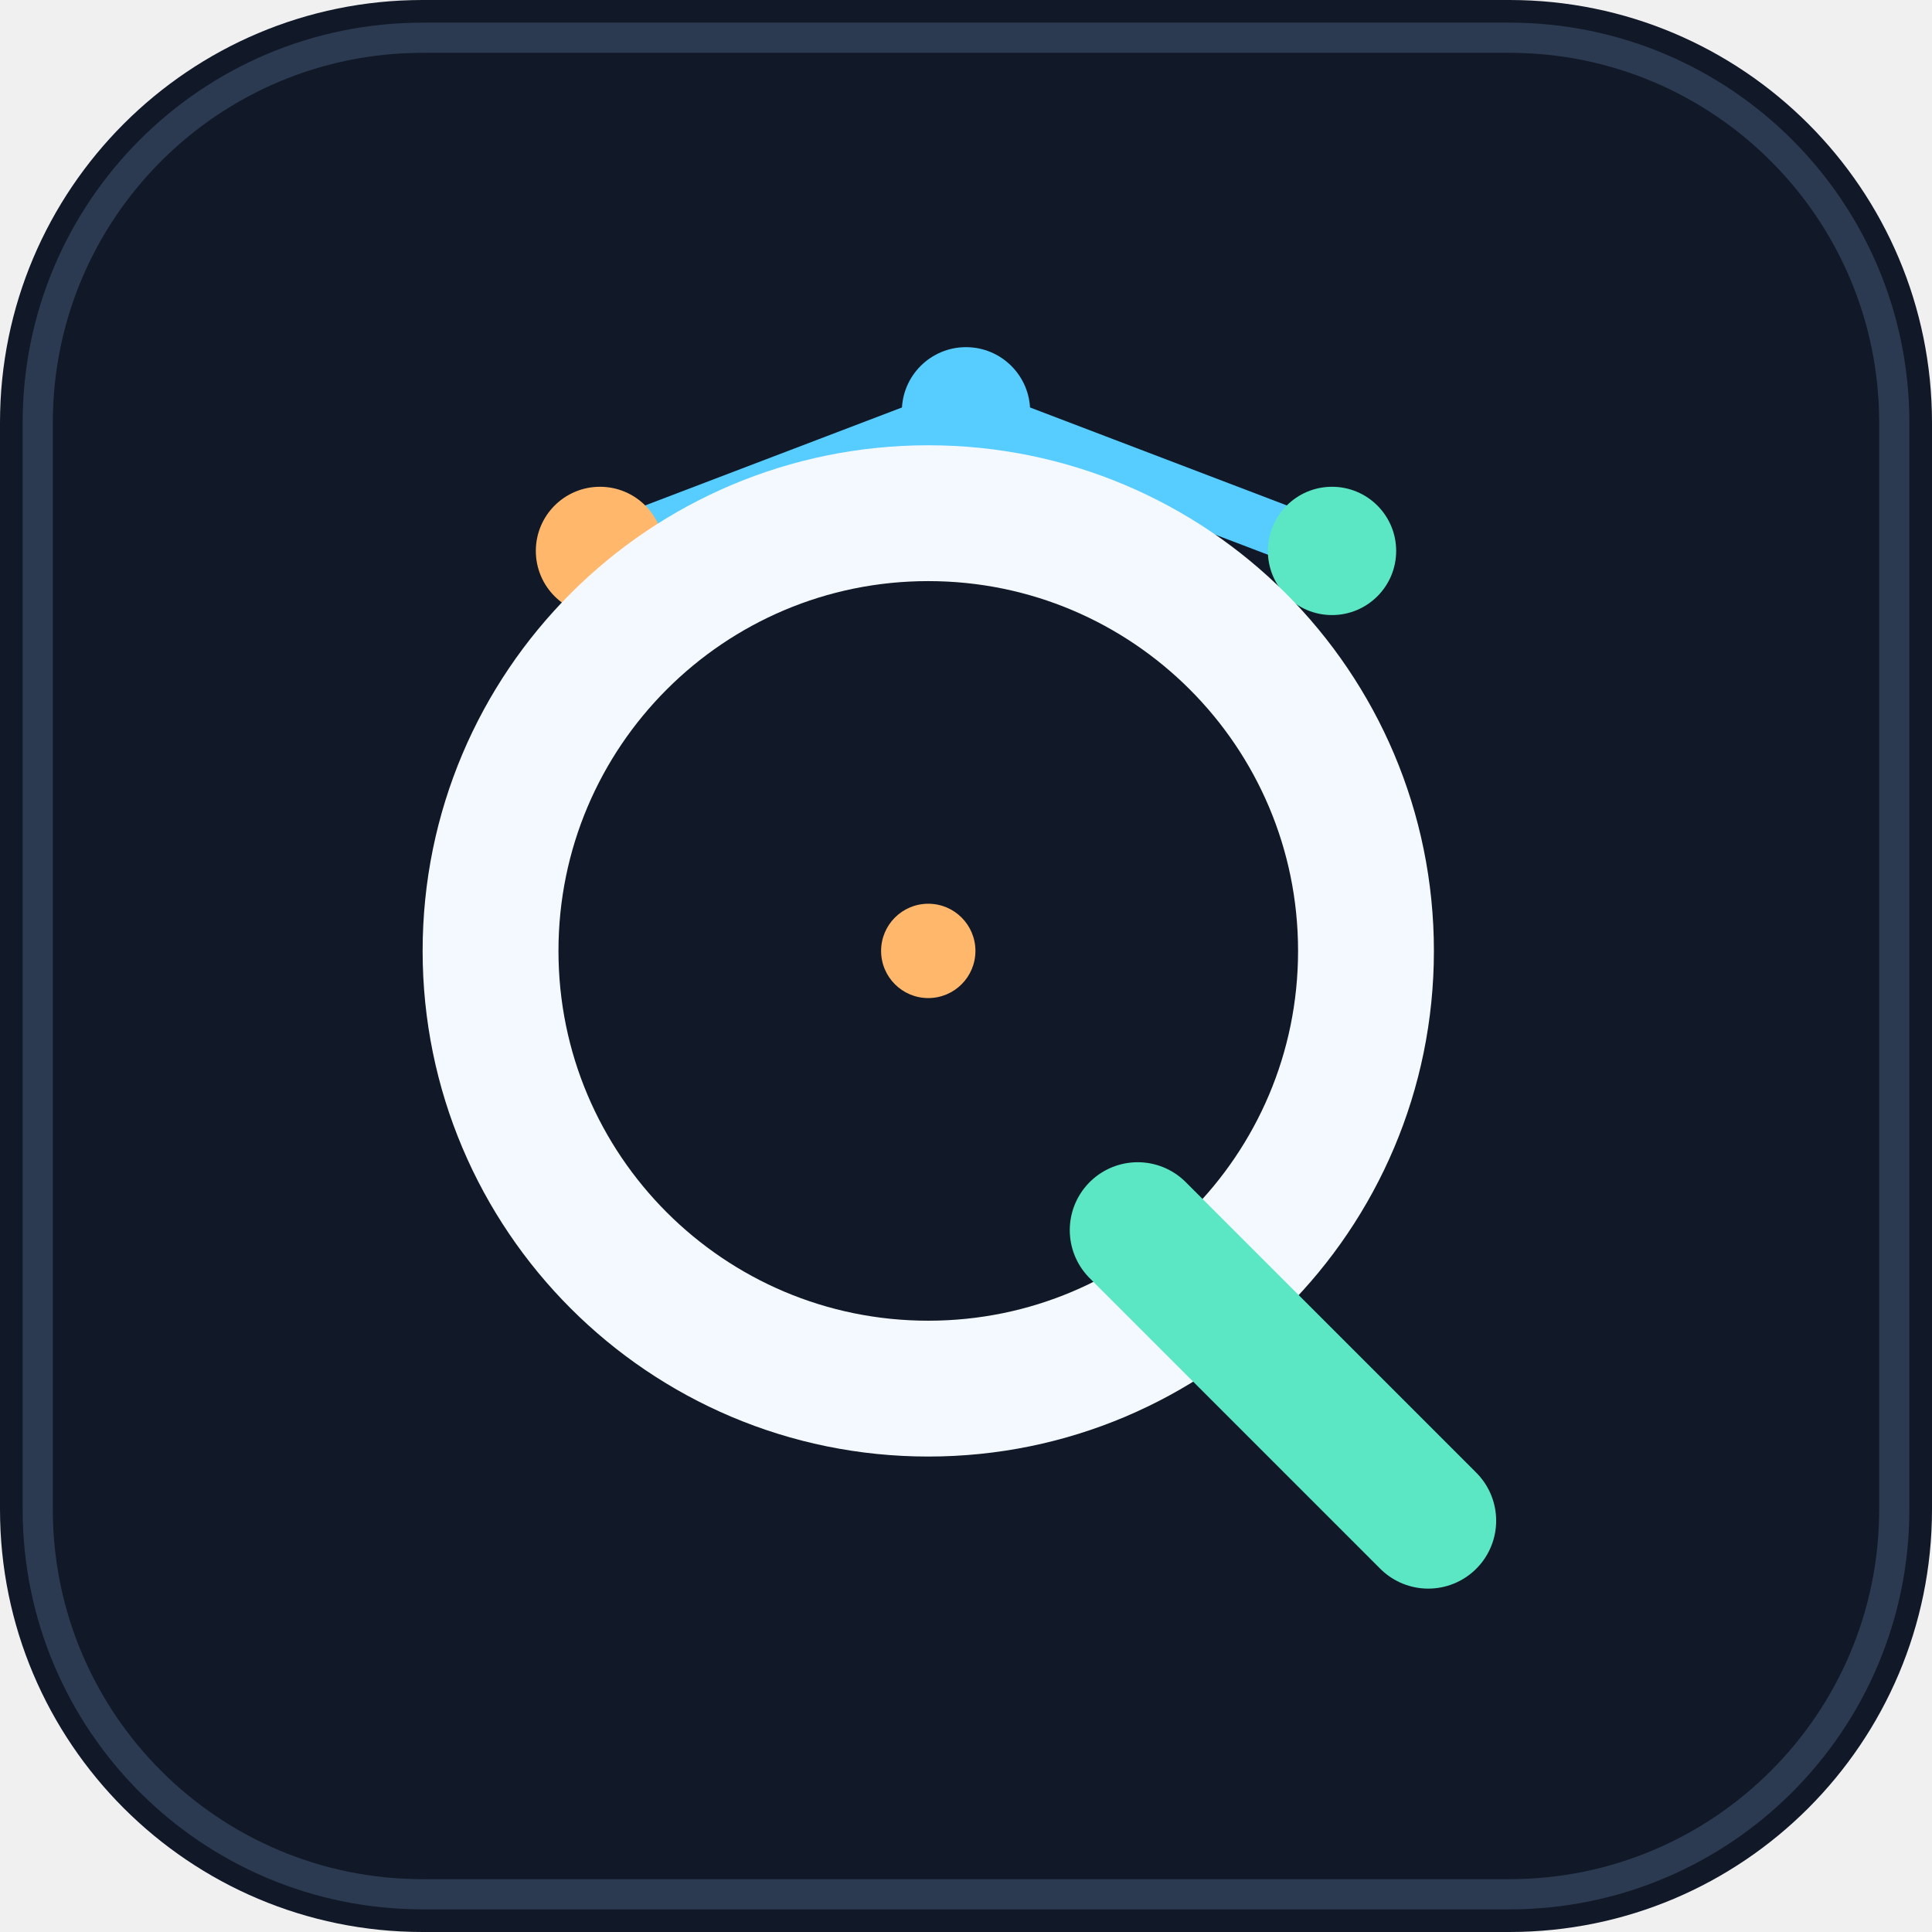
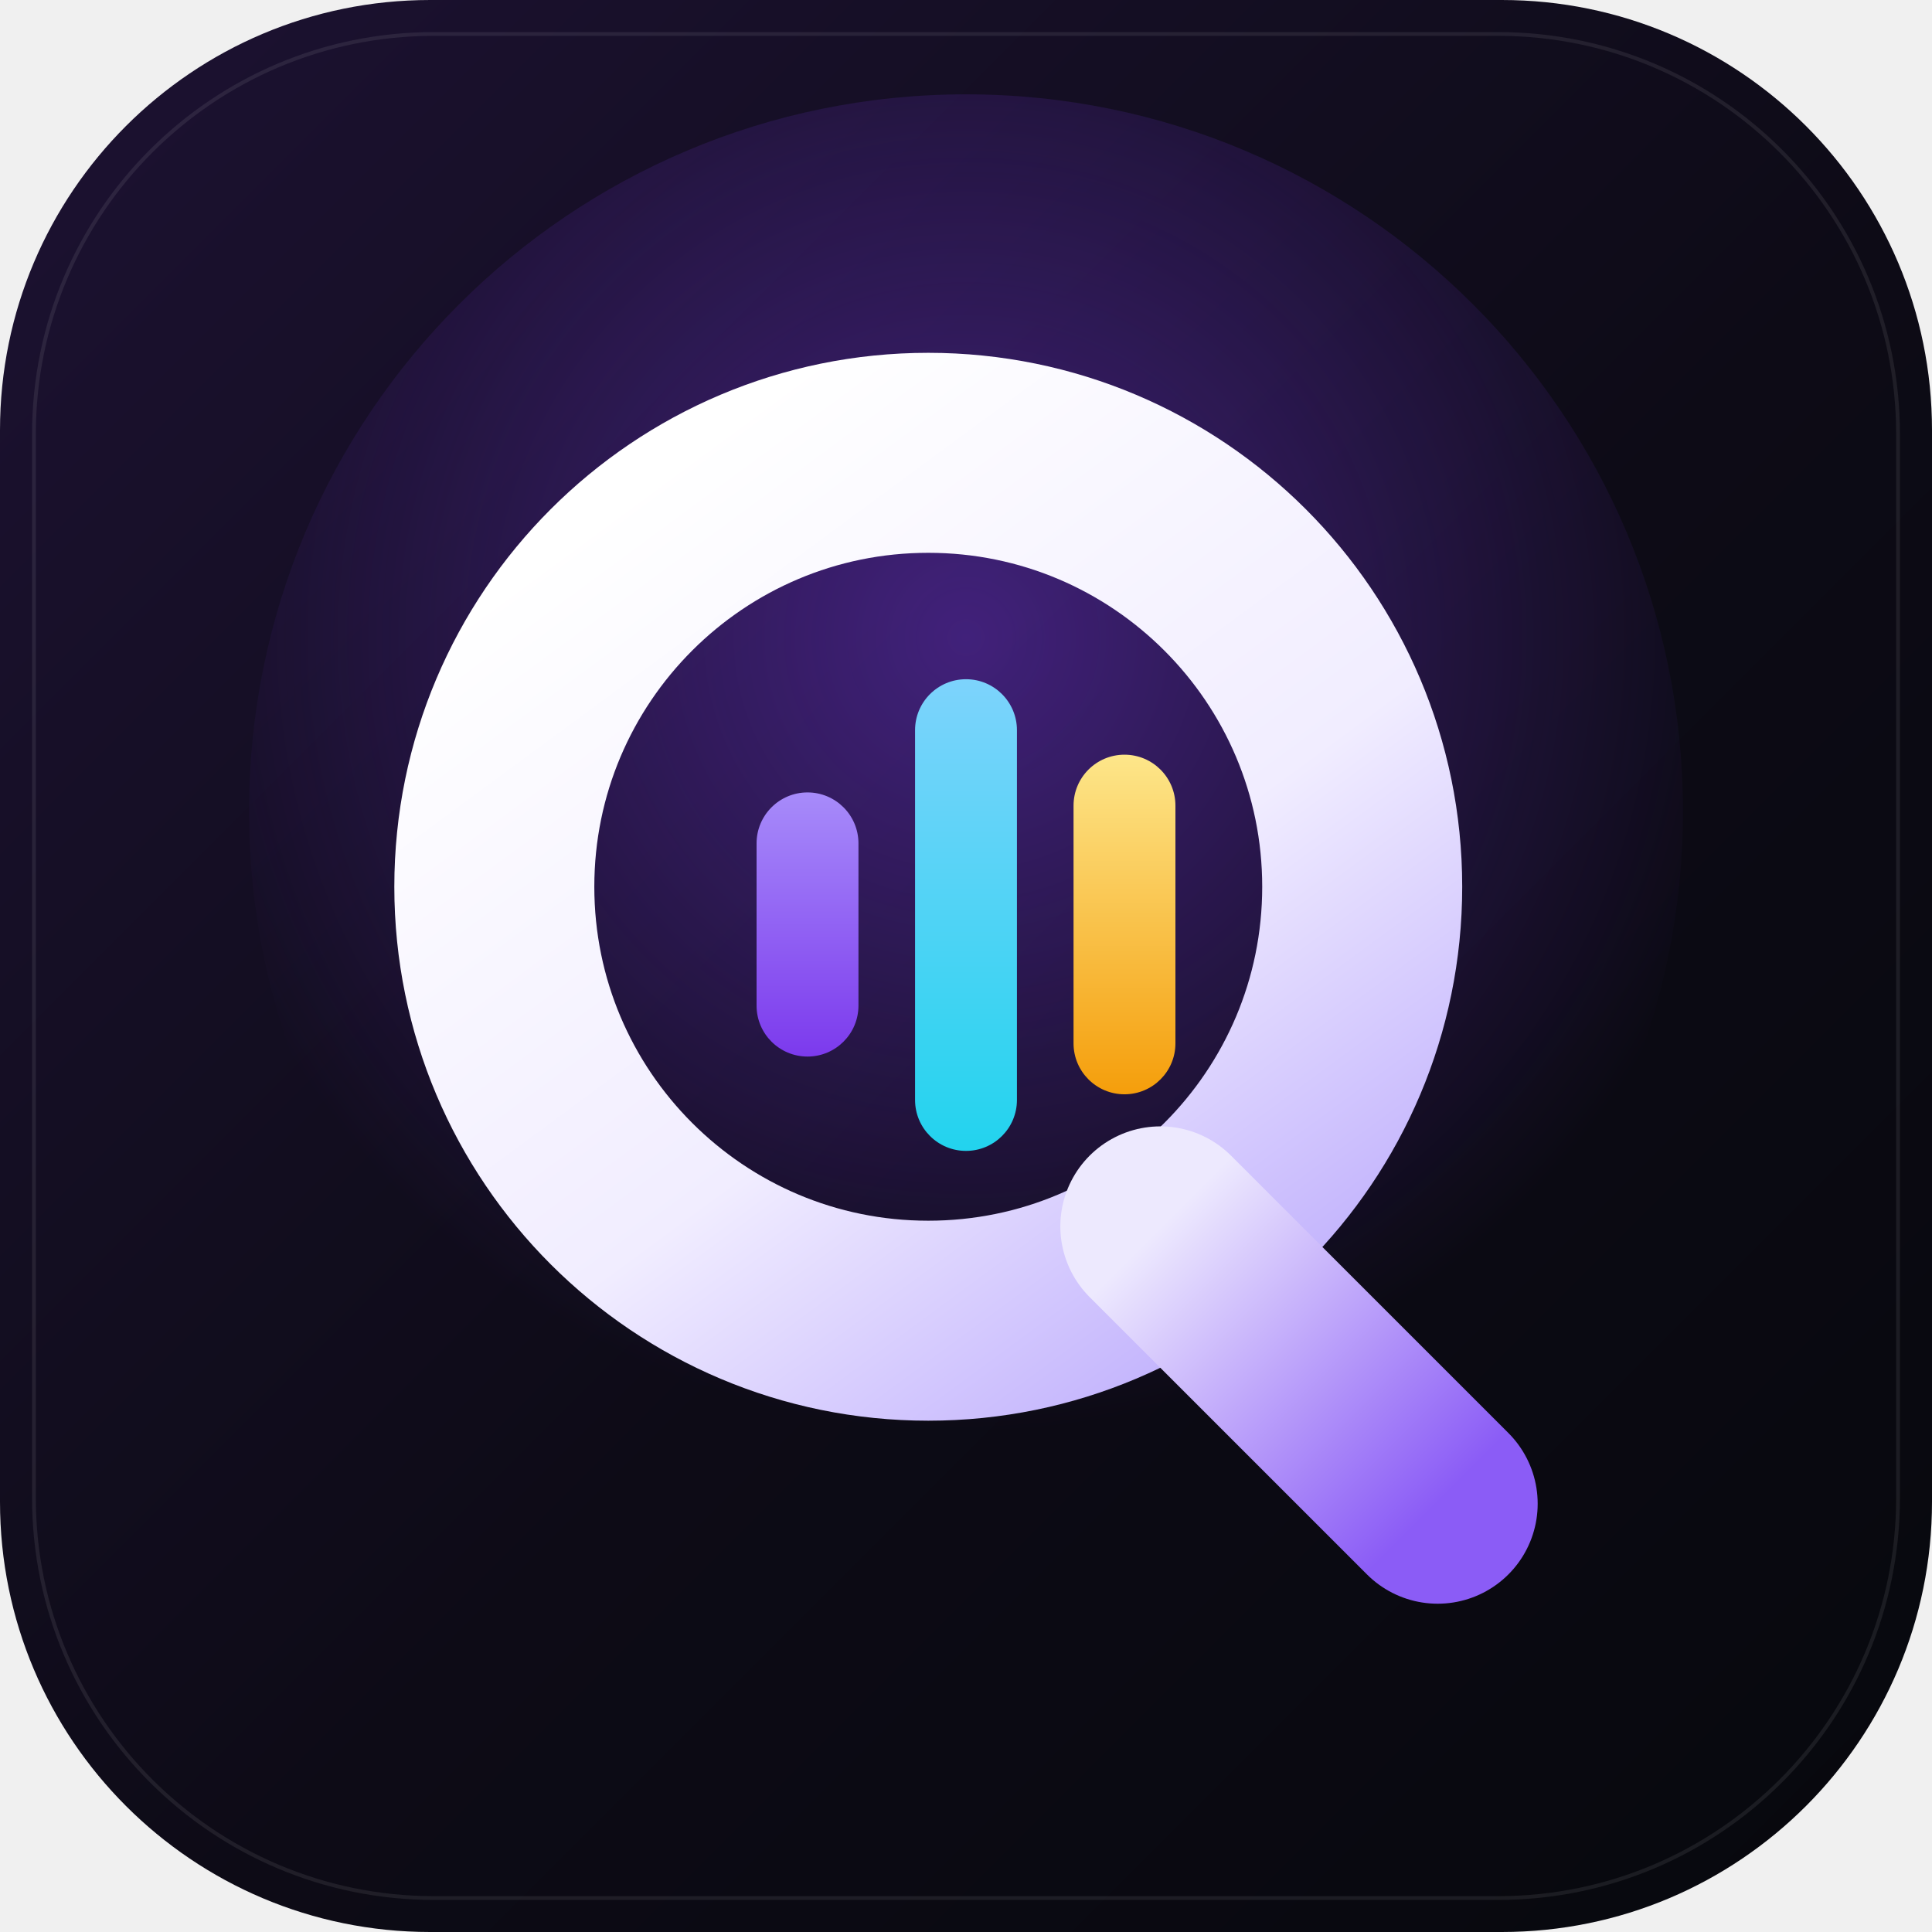
<svg xmlns="http://www.w3.org/2000/svg" viewBox="0 0 1024 1024" role="img" aria-labelledby="title desc">
-   <rect width="1024" height="1024" rx="224" fill="#111827" />
-   <rect x="20" y="20" width="984" height="984" rx="204" fill="none" stroke="#2B3A50" stroke-width="16" />
-   <path d="M318 292 512 218 706 292" fill="none" stroke="#56CCFF" stroke-width="28" stroke-linecap="round" stroke-linejoin="round" />
-   <circle cx="318" cy="292" r="34" fill="#FFB86B" />
-   <circle cx="512" cy="218" r="34" fill="#56CCFF" />
-   <circle cx="706" cy="292" r="34" fill="#5BE7C4" />
-   <circle cx="492" cy="504" r="232" fill="#111827" stroke="#F4F8FF" stroke-width="72" />
-   <path d="m603 652 154 154" fill="none" stroke="#5BE7C4" stroke-width="72" stroke-linecap="round" />
-   <circle cx="492" cy="504" r="25" fill="#FFB86B" />
+   <defs>
+     <linearGradient id="bg" x1="0" y1="0" x2="1" y2="1">
+       <stop offset="0" stop-color="#1D1233" />
+       <stop offset="0.55" stop-color="#0D0B16" />
+       <stop offset="1" stop-color="#07080D" />
+     </linearGradient>
+     <radialGradient id="glow" cx="0.5" cy="0.38" r="0.55">
+       <stop offset="0" stop-color="#7C3AED" stop-opacity="0.45" />
+       <stop offset="1" stop-color="#7C3AED" stop-opacity="0" />
+     </radialGradient>
+     <linearGradient id="ring" x1="0.15" y1="0.05" x2="0.85" y2="1">
+       <stop offset="0" stop-color="#FFFFFF" />
+       <stop offset="0.6" stop-color="#F1EDFF" />
+       <stop offset="1" stop-color="#C4B5FD" />
+     </linearGradient>
+     <linearGradient id="tail" x1="0" y1="0" x2="1" y2="1">
+       <stop offset="0" stop-color="#EDE9FE" />
+       <stop offset="1" stop-color="#8B5CF6" />
+     </linearGradient>
+     <linearGradient id="violet" x1="0" y1="0" x2="0" y2="1">
+       <stop offset="0" stop-color="#A78BFA" />
+       <stop offset="1" stop-color="#7C3AED" />
+     </linearGradient>
+     <linearGradient id="cyan" x1="0" y1="0" x2="0" y2="1">
+       <stop offset="0" stop-color="#7DD3FC" />
+       <stop offset="1" stop-color="#22D3EE" />
+     </linearGradient>
+     <linearGradient id="amber" x1="0" y1="0" x2="0" y2="1">
+       <stop offset="0" stop-color="#FDE68A" />
+       <stop offset="1" stop-color="#F59E0B" />
+     </linearGradient>
+   </defs>
+   <rect width="1024" height="1024" rx="228" fill="url(#bg)" />
+   <circle cx="512" cy="430" r="380" fill="url(#glow)" />
+   <rect x="18" y="18" width="988" height="988" rx="212" fill="none" stroke="#FFFFFF" stroke-opacity="0.08" stroke-width="2" />
+   <g fill="none" stroke-linecap="round">
+     <circle cx="492" cy="470" r="230" stroke="url(#ring)" stroke-width="106" />
+     <path d="M615 650 762 797" stroke="url(#tail)" stroke-width="106" />
+   </g>
+   <g>
+     <rect x="401" y="420" width="54" height="140" rx="27" fill="url(#violet)" />
+     <rect x="485" y="360" width="54" height="250" rx="27" fill="url(#cyan)" />
+     <rect x="569" y="400" width="54" height="180" rx="27" fill="url(#amber)" />
+   </g>
</svg>
